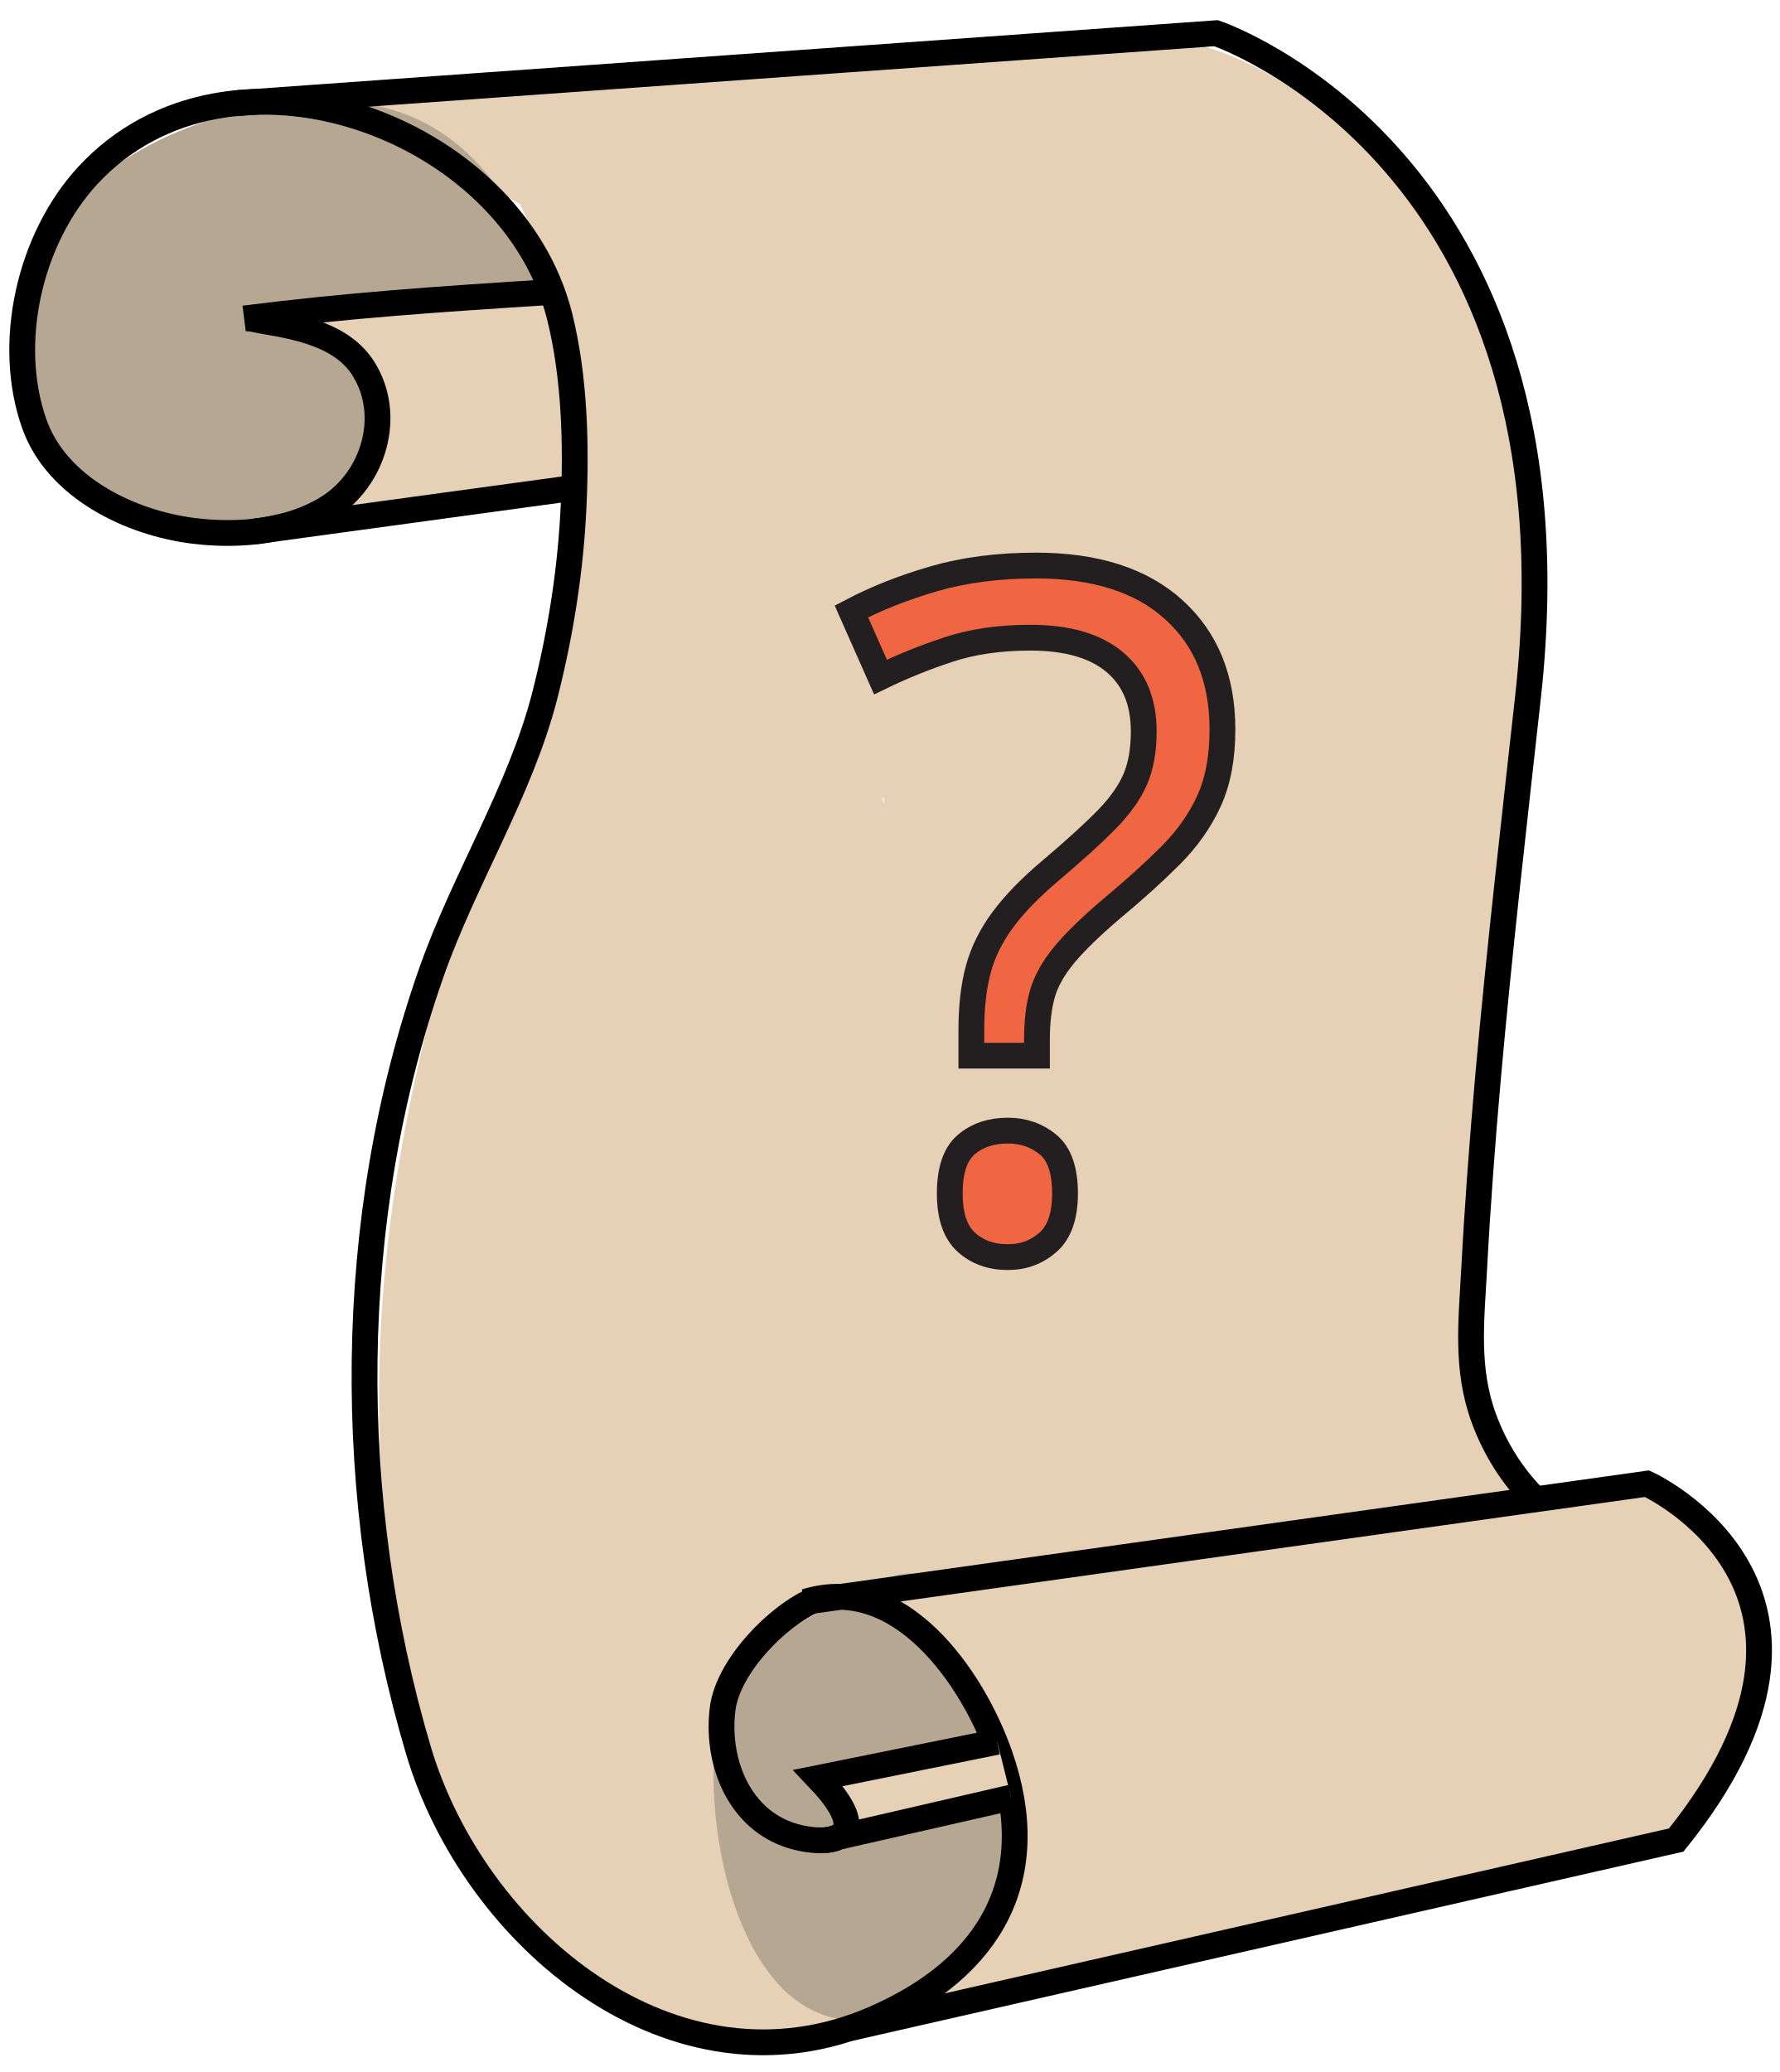
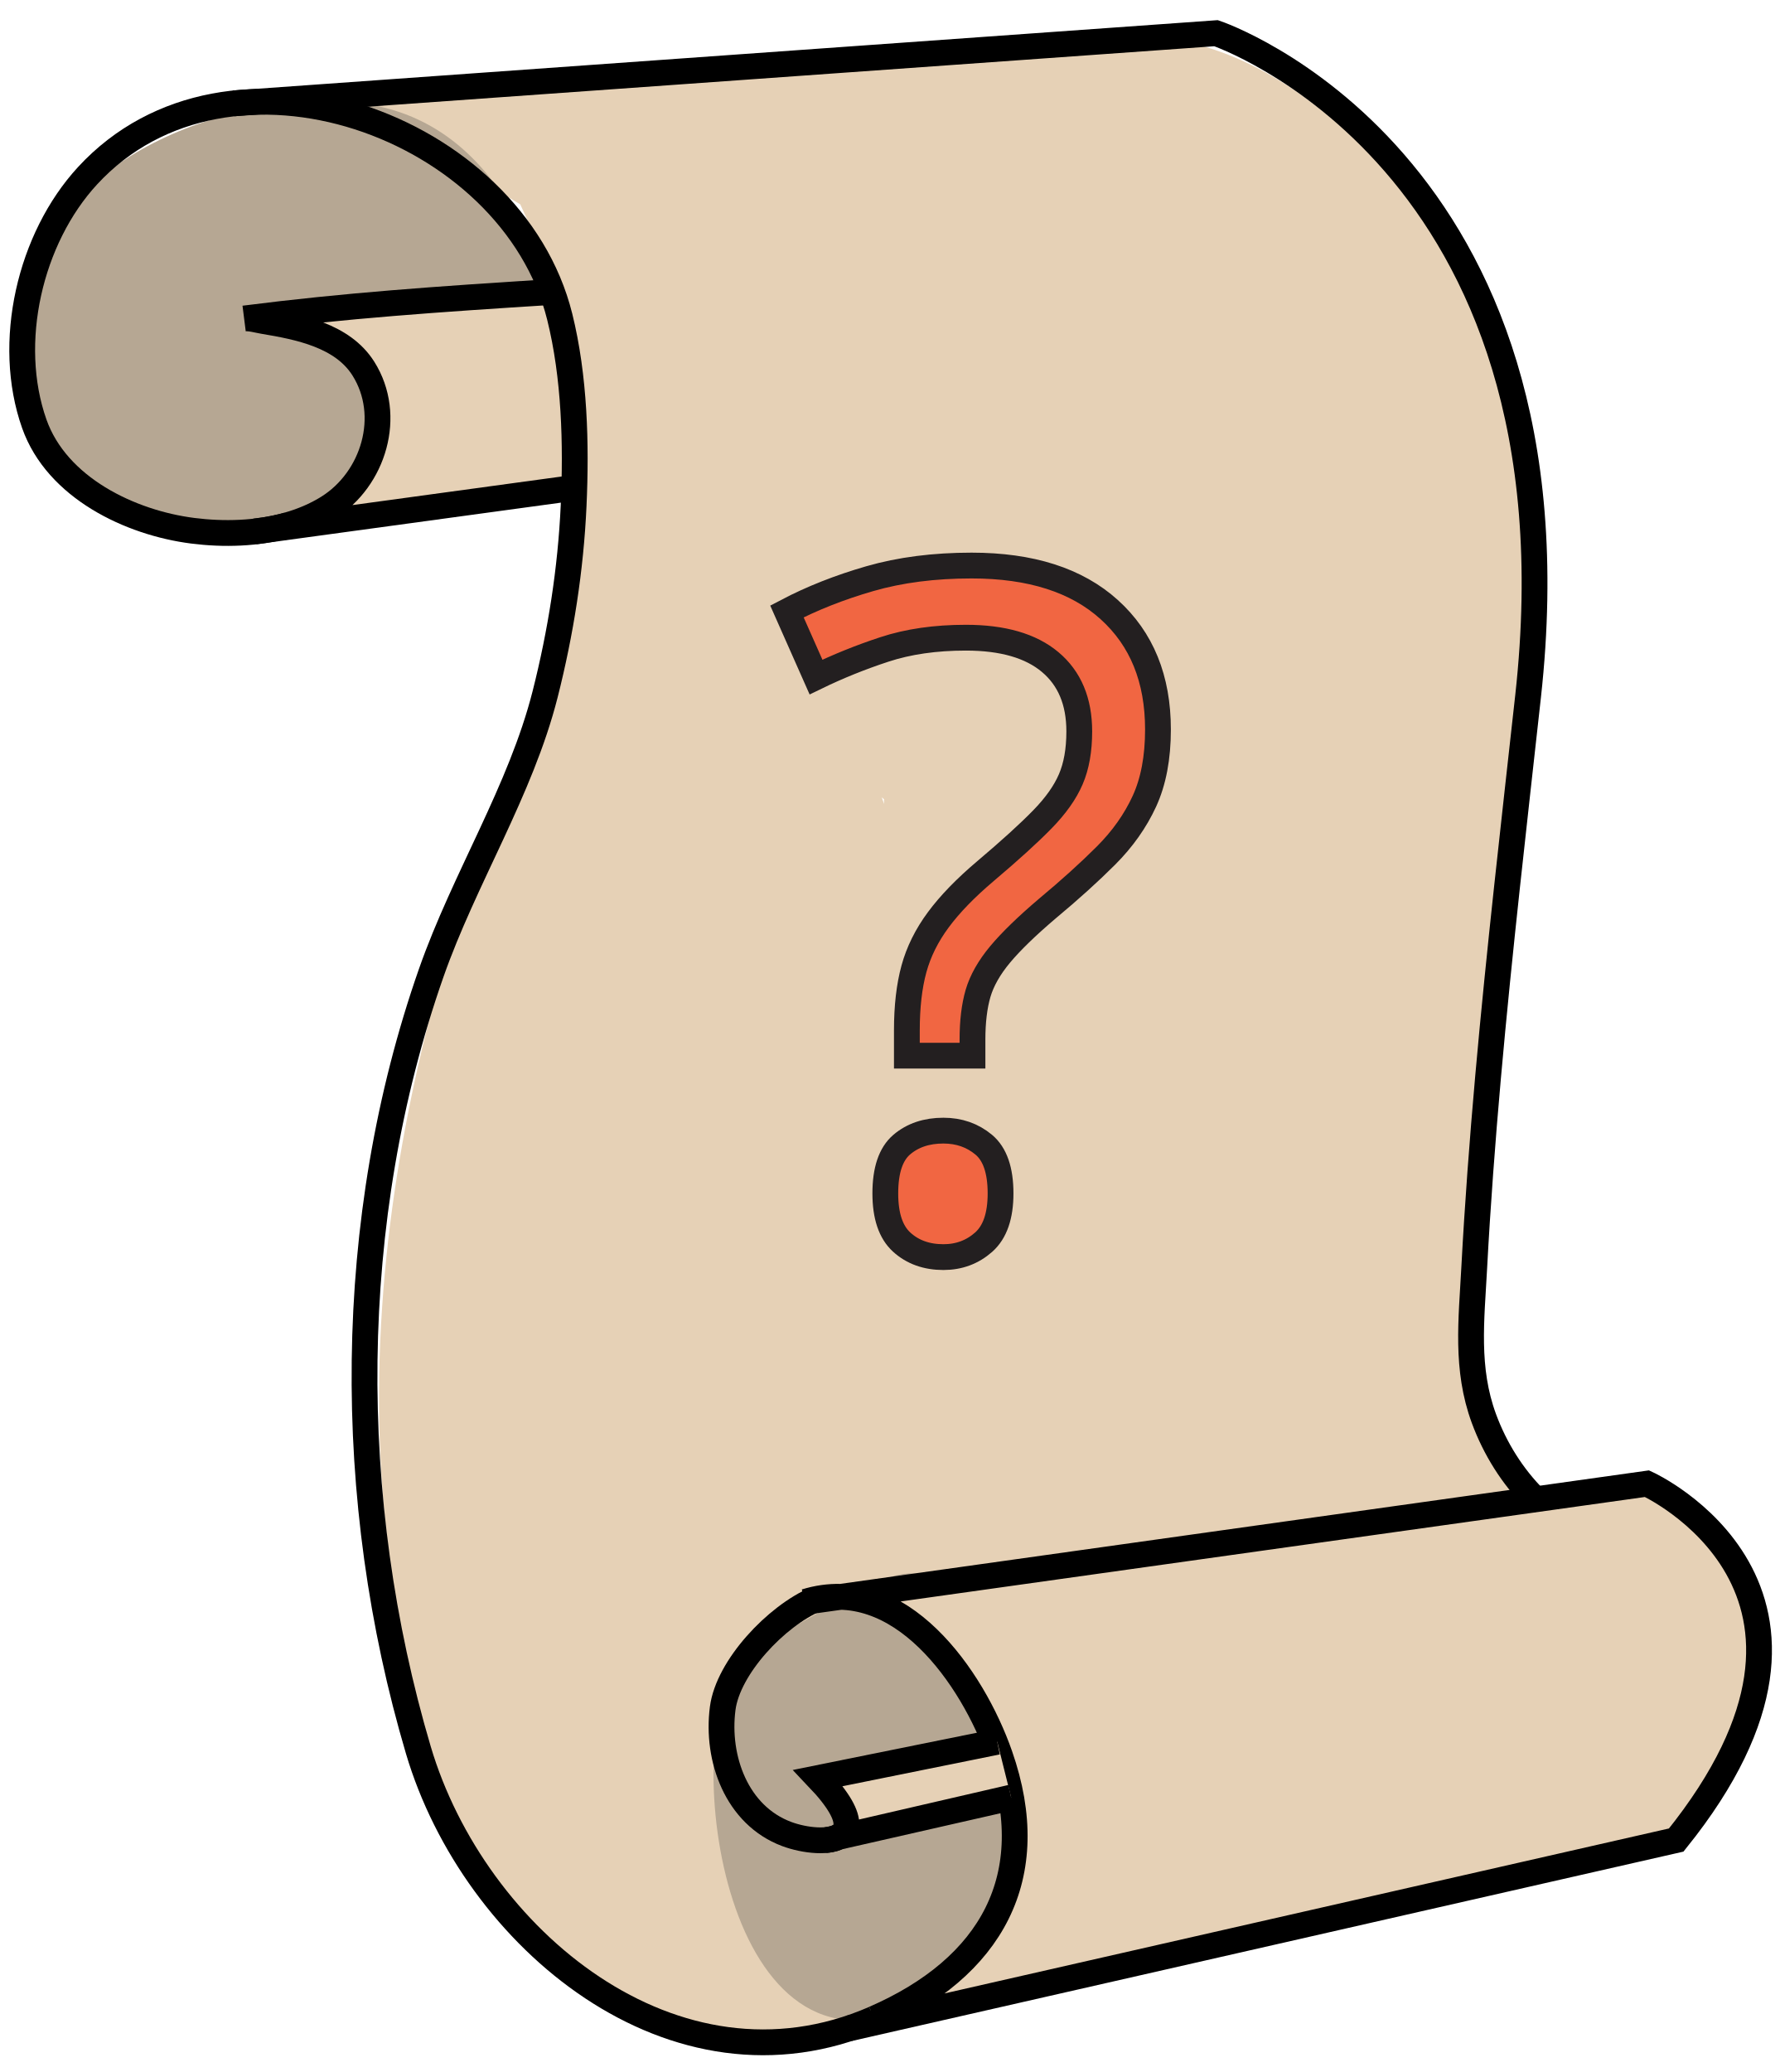
<svg xmlns="http://www.w3.org/2000/svg" version="1.1" id="Layer_1" x="0px" y="0px" viewBox="0 0 414 482" style="enable-background:new 0 0 414 482;" xml:space="preserve">
  <style type="text/css">
	.st0{fill:#E6D1B6;}
	.st1{display:none;fill:none;stroke:#000000;stroke-width:3;stroke-miterlimit:10;}
	.st2{fill:#B6A793;}
	.st3{fill:#E6D1B6;stroke:#000000;stroke-width:6;stroke-miterlimit:10;}
	.st4{fill:none;stroke:#000000;stroke-width:6;stroke-miterlimit:10;}
	.st5{fill:none;}
	.st6{fill:#F16642;}
	.st7{font-family:'ArialMT';}
	.st8{font-size:218px;}
	.st9{fill:none;stroke:#231F20;stroke-width:6;stroke-miterlimit:10;}
</style>
  <path class="st0" d="M344.59,335.55c-0.76-3.77-1.51-7.54-2.27-11.31c-0.23-4.01-0.04-8.07,0.13-11.91  c0.74-16.77,2.51-33.48,1.3-50.15c2.11-0.83,3.59-2.88,2.58-5.66c-1.06-2.92,0.96-6.07,1.37-9.02c0.38-2.7,0.2-5.52-1.18-7.94  c-0.29-0.51-0.62-0.98-0.98-1.4c8.81-38.69,12.01-84.04,12.01-111.32c0-47.18-34.82-100.72-73.56-114.77  c-4.06-1.47-8.16-2.51-12.27-3.05l-20.82,1.64L81.08,24.04l39.96,23.49l11.22,24.66c-0.39,21.26,0.18,53.44-1.9,81.04  c-17.87,37.39-50.75,120.32-40.1,206.39c-0.12,2.28-0.18,4.58-0.18,6.89c0,60.18,39.4,108.97,88,108.97s88-48.79,88-108.97  c2.47,3.99,73.15-9.94,73.15-14.68c1.35,2.33,3.13,4.4,5.52,6.22c1.86,1.41,4.5,0.53,6.06-0.78c7.89-6.62-1.93-13.47-5.03-19.17  C345.33,337.27,344.94,336.41,344.59,335.55z M205.15,185.49l0.51,0.42l0.03,1.11L205.15,185.49z" />
  <path class="st1" d="M220.55,364.23l-41.67,8.43c15.14,15.9,0.43,15.93-7.33,13.03c-11.62-4.36-16.38-17.54-14.87-29.2  c1.24-9.63,7.23-19.85,16.44-23.76c23.31-9.91,41.42,15.71,48.05,34.66c9.88,28.26-1.88,49.4-29.21,61.29  c-46.49,20.21-93.12-18.73-106.08-62.51c-17.2-58.11-17.13-123.37,3-180.79c7.72-22.01,20.81-42.38,26.5-64.82  c3.64-14.36,5.96-29.08,6.63-43.89c0.65-14.34,0.24-29.95-3.24-43.94C107.66-11.91,41.67-35.56,8.93-0.06  C-4.52,14.52-10.15,38.8-3.47,57.67c5.26,14.86,22.29,23.02,36.9,24.87c10.36,1.31,22.33,0.33,31.46-5.36  c10.58-6.59,15.12-21.4,8.21-32.35c-4.86-7.7-14.94-9.67-23.27-11.06c-1.33-0.22-3.11-0.76-4.47-0.59  c23.44-2.99,44.65-4.47,71.67-6.17" />
  <path class="st1" d="M184.12,330.54l187.61-26.33c0,0,53.81,24.47,6.8,82.9l-192.51,43.83" />
  <path class="st1" d="M42.88-16.89l228.59-16.33c0,0,86.43,29.04,72.6,154.2c-3.26,29.53-6.69,59.05-9.32,88.65  c-1.31,14.79-2.43,29.6-3.22,44.42c-0.64,12.05-2.03,23.38,2.26,35.01c2.58,6.99,6.61,13.45,11.89,18.72" />
  <line class="st1" x1="48.1" y1="82.65" x2="121.97" y2="72.56" />
  <line class="st1" x1="180.68" y1="387.1" x2="223.79" y2="377.22" />
  <g>
    <path class="st2" d="M175.29,383.4c-17.56,8.95-11.31,92.86,28.13,86.21c41.68-7.03,37.91-65.06,33.41-41.53   c-7.75,40.53,11.58,27.99-14.93-52.07C215.4,356.39,202.83,369.35,175.29,383.4z" />
    <path class="st2" d="M5.17,75.91c0,28.86,14.73,54.36,54.17,47.71c41.68-7.03,73.5-3.93,72.32-27.85   c-1.43-28.83-14.07-72.12-54.06-72.12S5.17,47.05,5.17,75.91z" />
    <path class="st3" d="M133.43,113.5l-73.87,10.09c0,0-0.08,0.01-0.23,0.03c6.03-0.67,11.95-2.38,17-5.53   c10.58-6.59,15.12-21.4,8.21-32.35c-4.86-7.7-14.94-9.67-23.27-11.06c-1.33-0.22-3.11-0.76-4.47-0.59   c23.44-2.99,44.65-4.47,71.67-6.17" />
    <path class="st4" d="M203.41,469.61c-46.49,20.21-93.12-18.73-106.08-62.51c-17.2-58.11-17.13-123.37,3-180.79   c7.72-22.01,20.81-42.38,26.5-64.82c3.64-14.36,5.96-29.08,6.63-43.89c0.65-14.34,0.24-29.95-3.24-43.94   C119.11,29.02,53.12,5.37,20.38,40.87C6.93,55.45,1.3,79.73,7.98,98.6c5.26,14.86,22.29,23.02,36.9,24.87   c7.09,0.9,14.93,0.72,22.1-1.3" />
    <path class="st4" d="M195.78,426.81c-2.51,2.08-8.63,1.37-12.77-0.18c-11.62-4.36-16.38-17.54-14.87-29.2   c1.24-9.63,12.47-21.51,21.68-25.42" />
    <path class="st3" d="M197.48,471.87l192.51-43.83c47.02-58.43-6.8-82.9-6.8-82.9l-187.61,26.33c0,0-3.32,0.47-8.14,1.14   c21.92-6.75,38.83,17.54,45.18,35.7c9.88,28.26-1.88,49.4-29.21,61.29" />
    <path class="st4" d="M54.34,24.05L282.93,7.72c0,0,86.43,29.04,72.6,154.2c-3.26,29.53-6.69,59.05-9.32,88.65   c-1.31,14.79-2.43,29.6-3.22,44.42c-0.64,12.05-2.03,23.38,2.26,35.01c2.58,6.99,6.61,13.45,11.89,18.72" />
    <path class="st3" d="M235.26,418.16c0,0-43.11,9.89-43.12,9.89c5.28-0.48,8.05-4.11-1.79-14.44l41.67-8.43" />
  </g>
  <rect x="193.06" y="137.3" transform="matrix(0.9994 -0.034 0.034 0.9994 -7.2536 9.4304)" class="st5" width="161.19" height="161.39" />
-   <text transform="matrix(1 0 0 1 195.4766 289.3883)" class="st6 st7 st8">?</text>
-   <text transform="matrix(1 0 0 1 195.4766 289.3883)" class="st9 st7 st8">?</text>
+   <text transform="matrix(1 0 0 1 180.4766 289.3883)" class="st6 st7 st8">?</text>
+   <text transform="matrix(1 0 0 1 180.4766 289.3883)" class="st9 st7 st8">?</text>
</svg>
